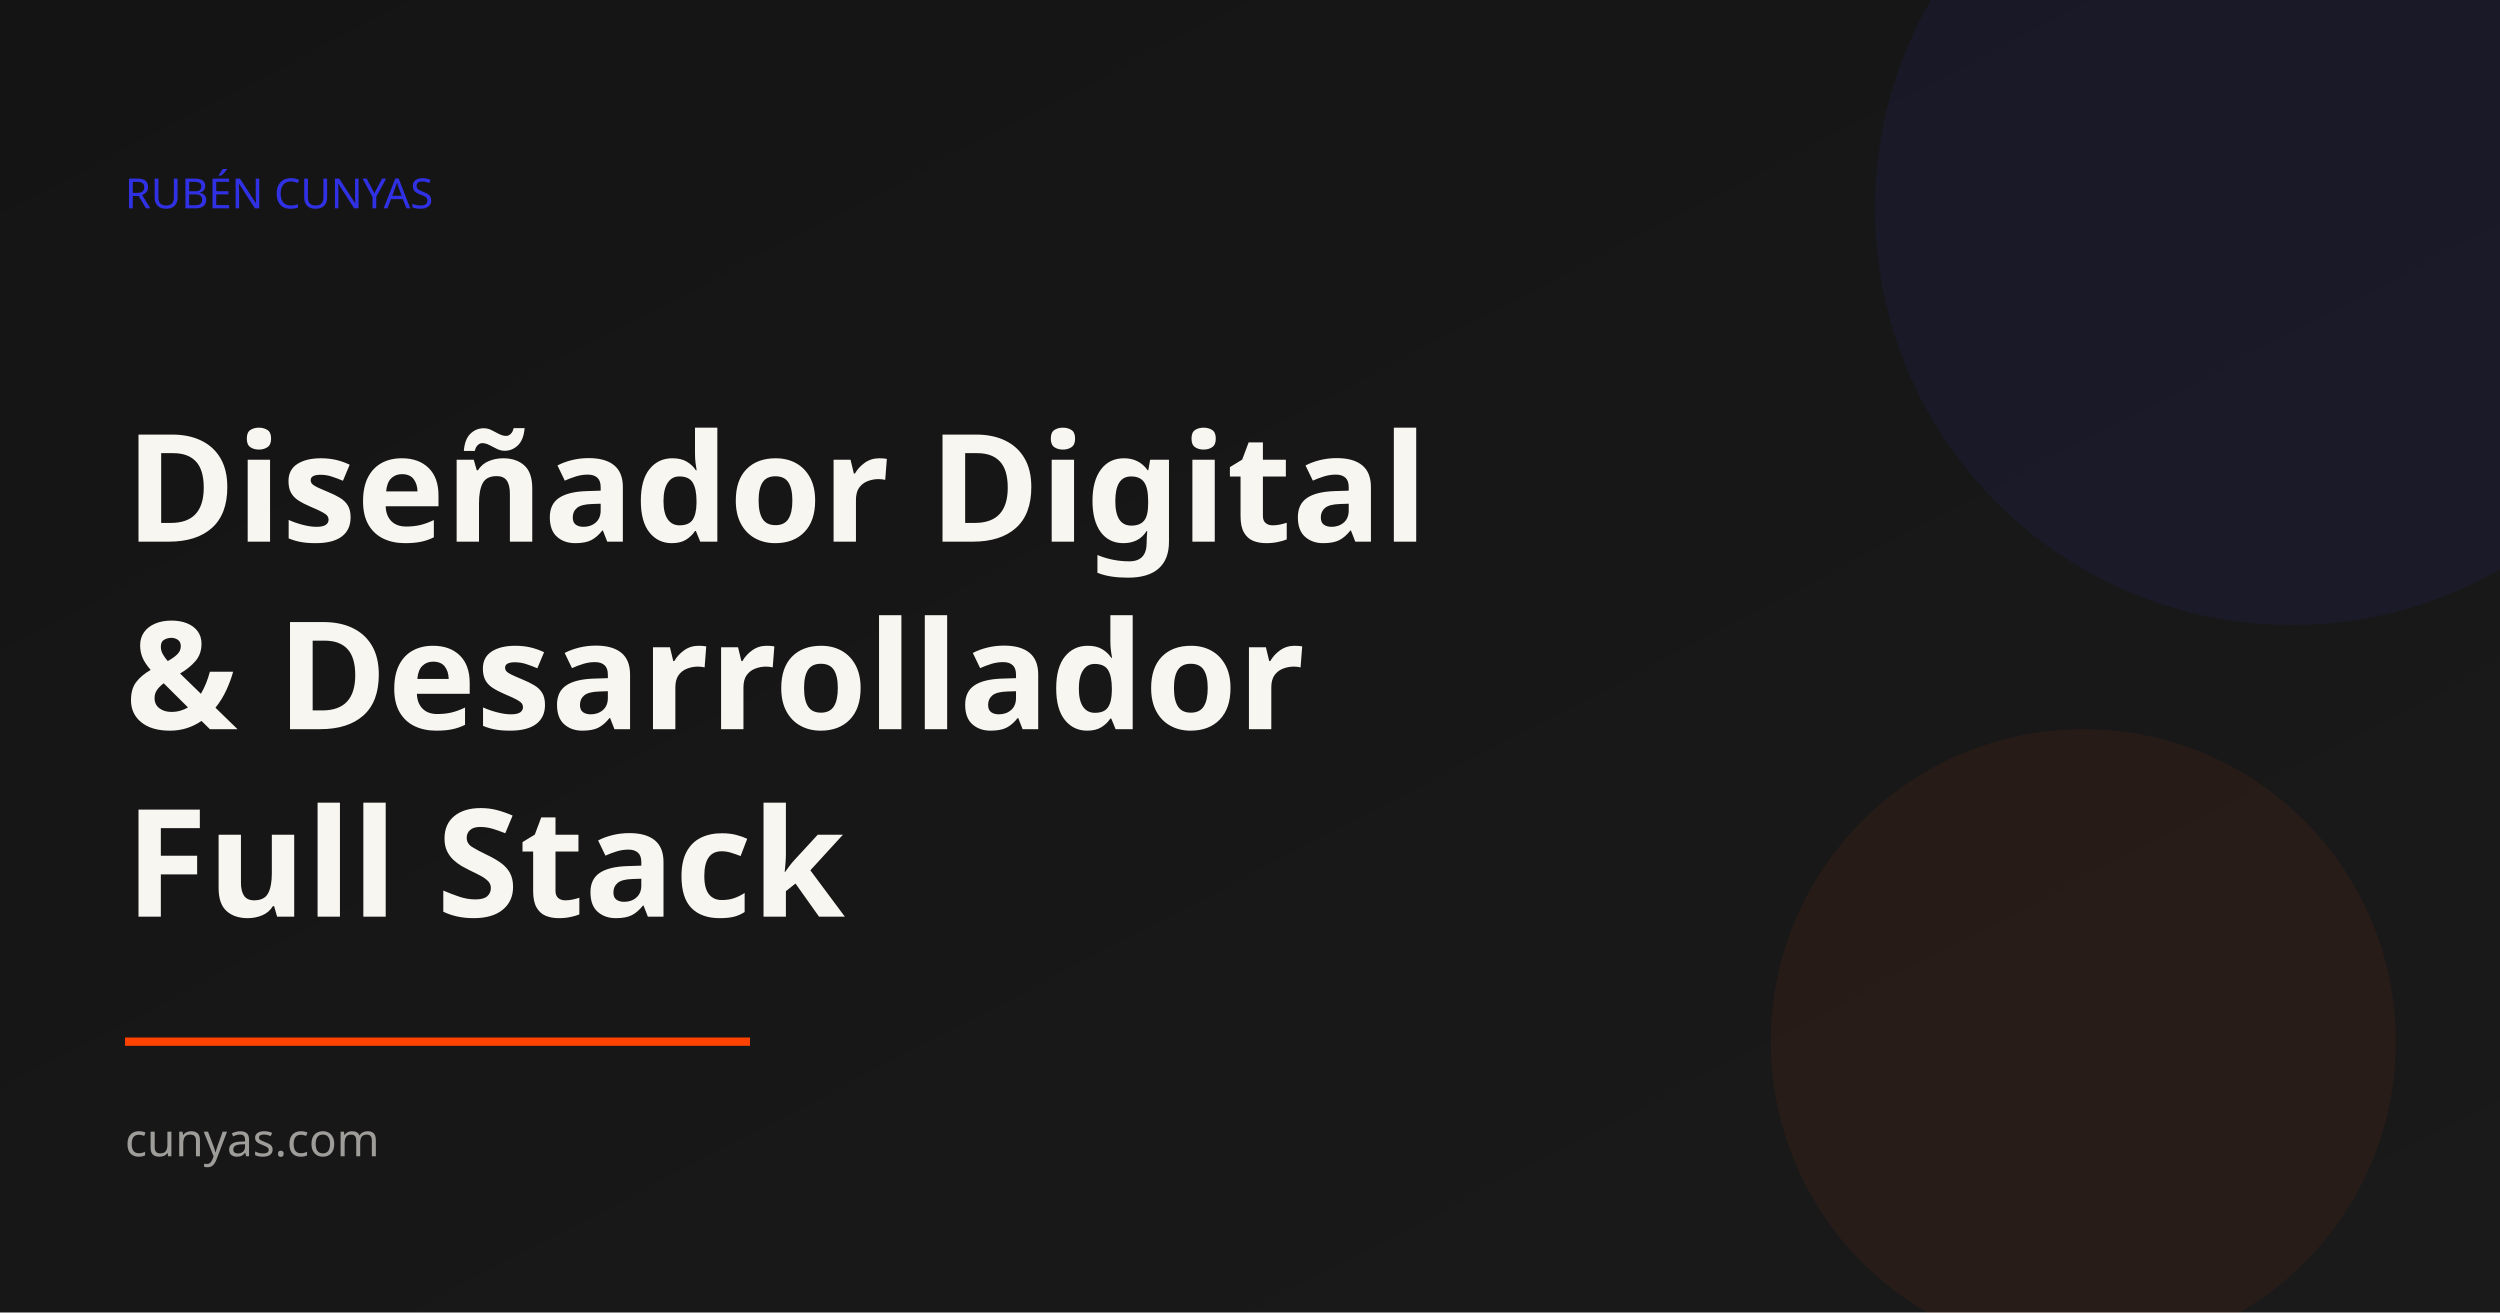
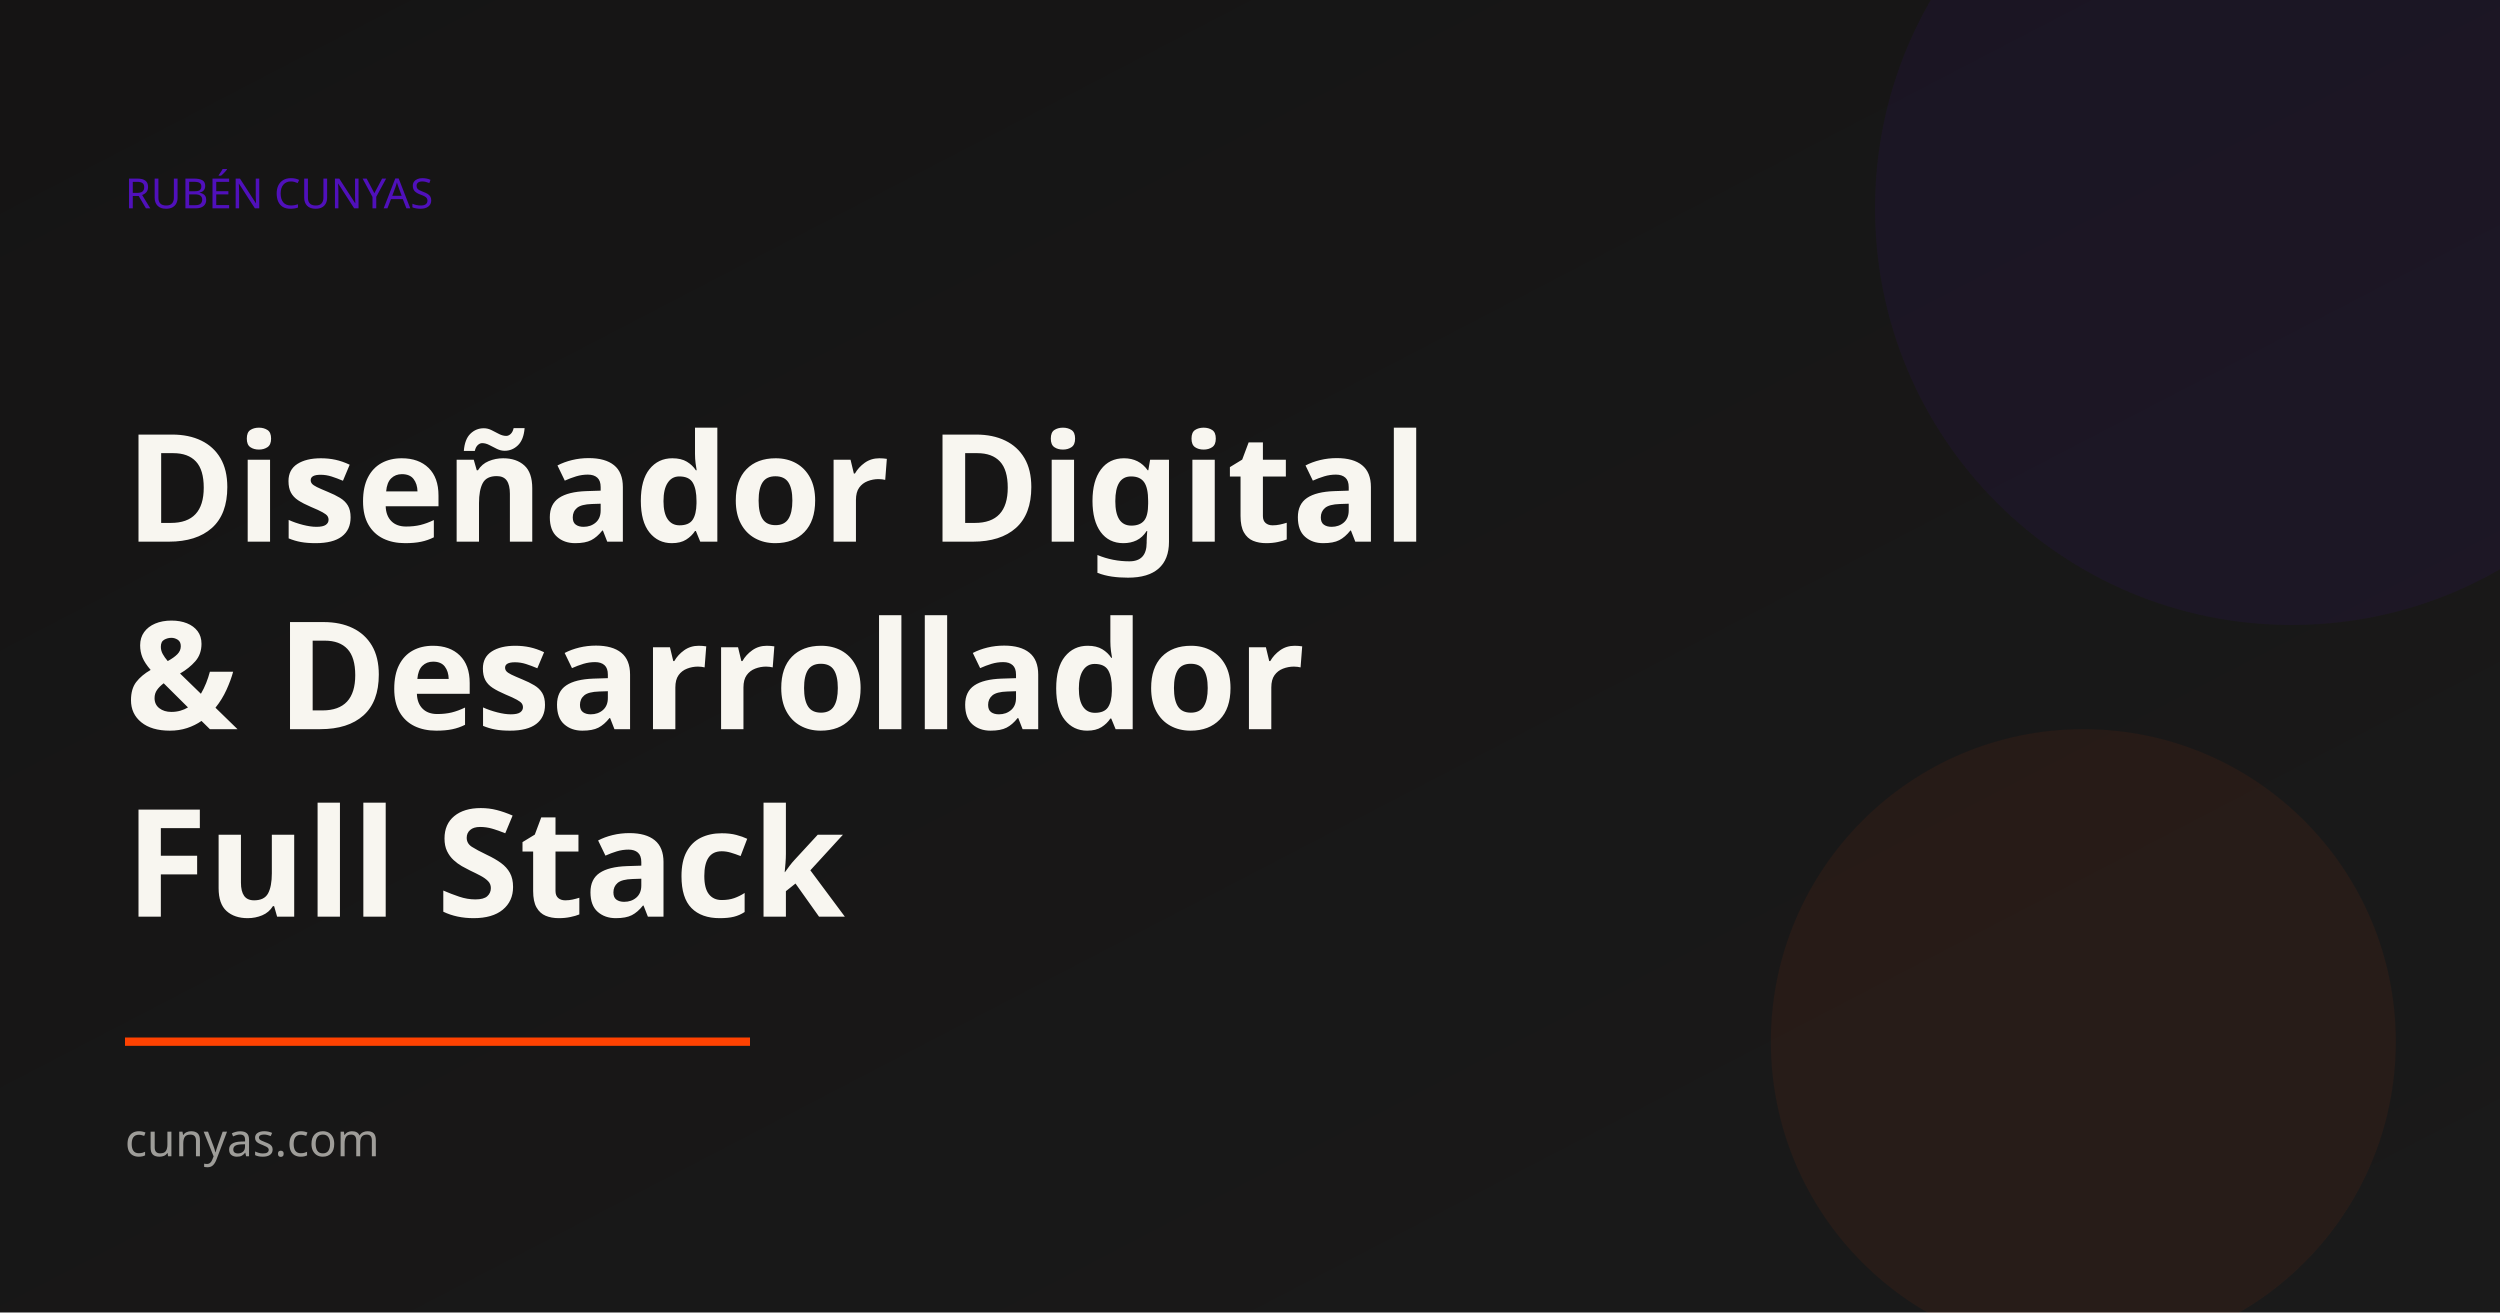
<svg xmlns="http://www.w3.org/2000/svg" width="1200" height="630" viewBox="0 0 1200 630">
  <defs>
    <linearGradient id="bg" x1="0" y1="0" x2="1" y2="1">
      <stop offset="0%" stop-color="#151414" />
      <stop offset="100%" stop-color="#1a1a1a" />
    </linearGradient>
  </defs>
  <rect width="1200" height="630" fill="url(#bg)" />
-   <text font-family="system-ui, sans-serif" font-weight="300" font-size="20" fill="#3031E4" x="60" y="100">RUBÉN CUNYAS</text>
+   <text font-family="system-ui, sans-serif" font-weight="300" font-size="20" fill="#5010BB" x="60" y="100">RUBÉN CUNYAS</text>
  <text font-family="system-ui, sans-serif" font-weight="700" font-size="72" fill="#F8F6F0" x="60" y="260">Diseñador Digital</text>
  <text font-family="system-ui, sans-serif" font-weight="700" font-size="72" fill="#F8F6F0" x="60" y="350">&amp; Desarrollador</text>
  <text font-family="system-ui, sans-serif" font-weight="700" font-size="72" fill="#F8F6F0" x="60" y="440">Full Stack</text>
  <line x1="60" y1="500" x2="360" y2="500" stroke="#FE4201" stroke-width="4" />
  <text font-family="system-ui, sans-serif" font-weight="400" font-size="22" fill="#F8F6F0" opacity="0.6" x="60" y="555">cunyas.com</text>
-   <circle cx="1100" cy="100" r="200" fill="#3031E4" opacity="0.08" />
+   <circle cx="1100" cy="100" r="200" fill="#5010BB" opacity="0.08" />
  <circle cx="1000" cy="500" r="150" fill="#FE4201" opacity="0.06" />
</svg>
